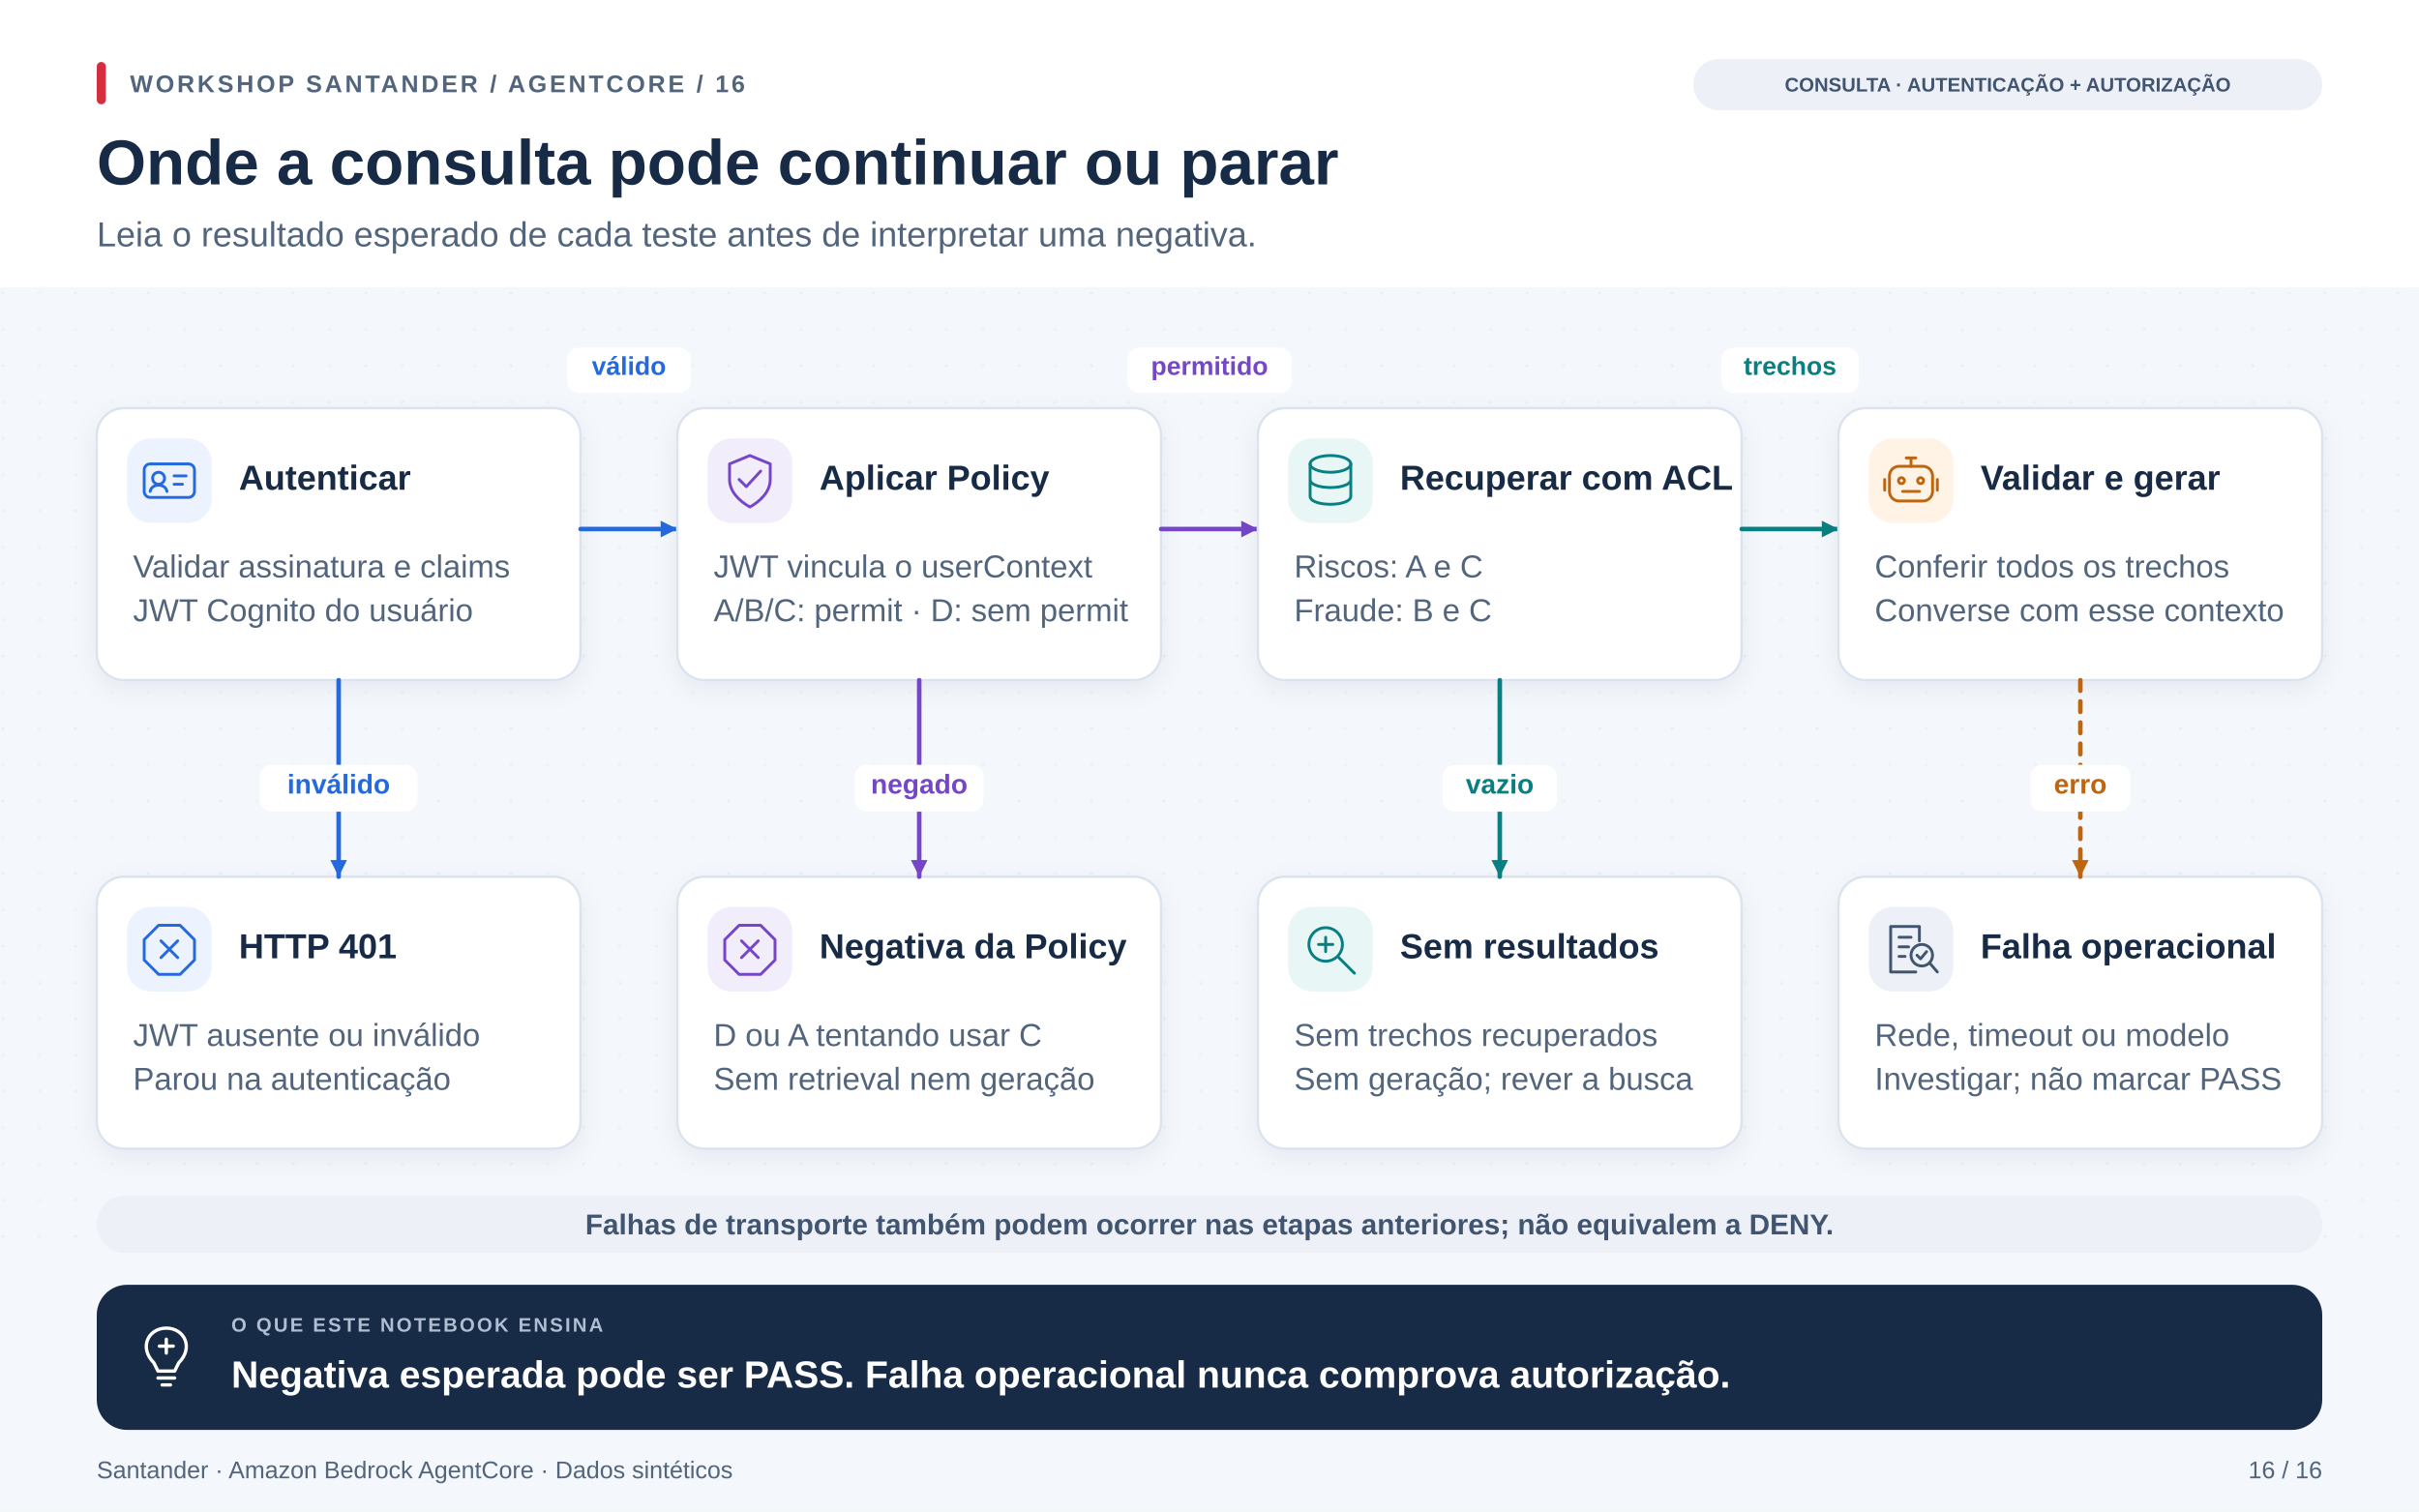
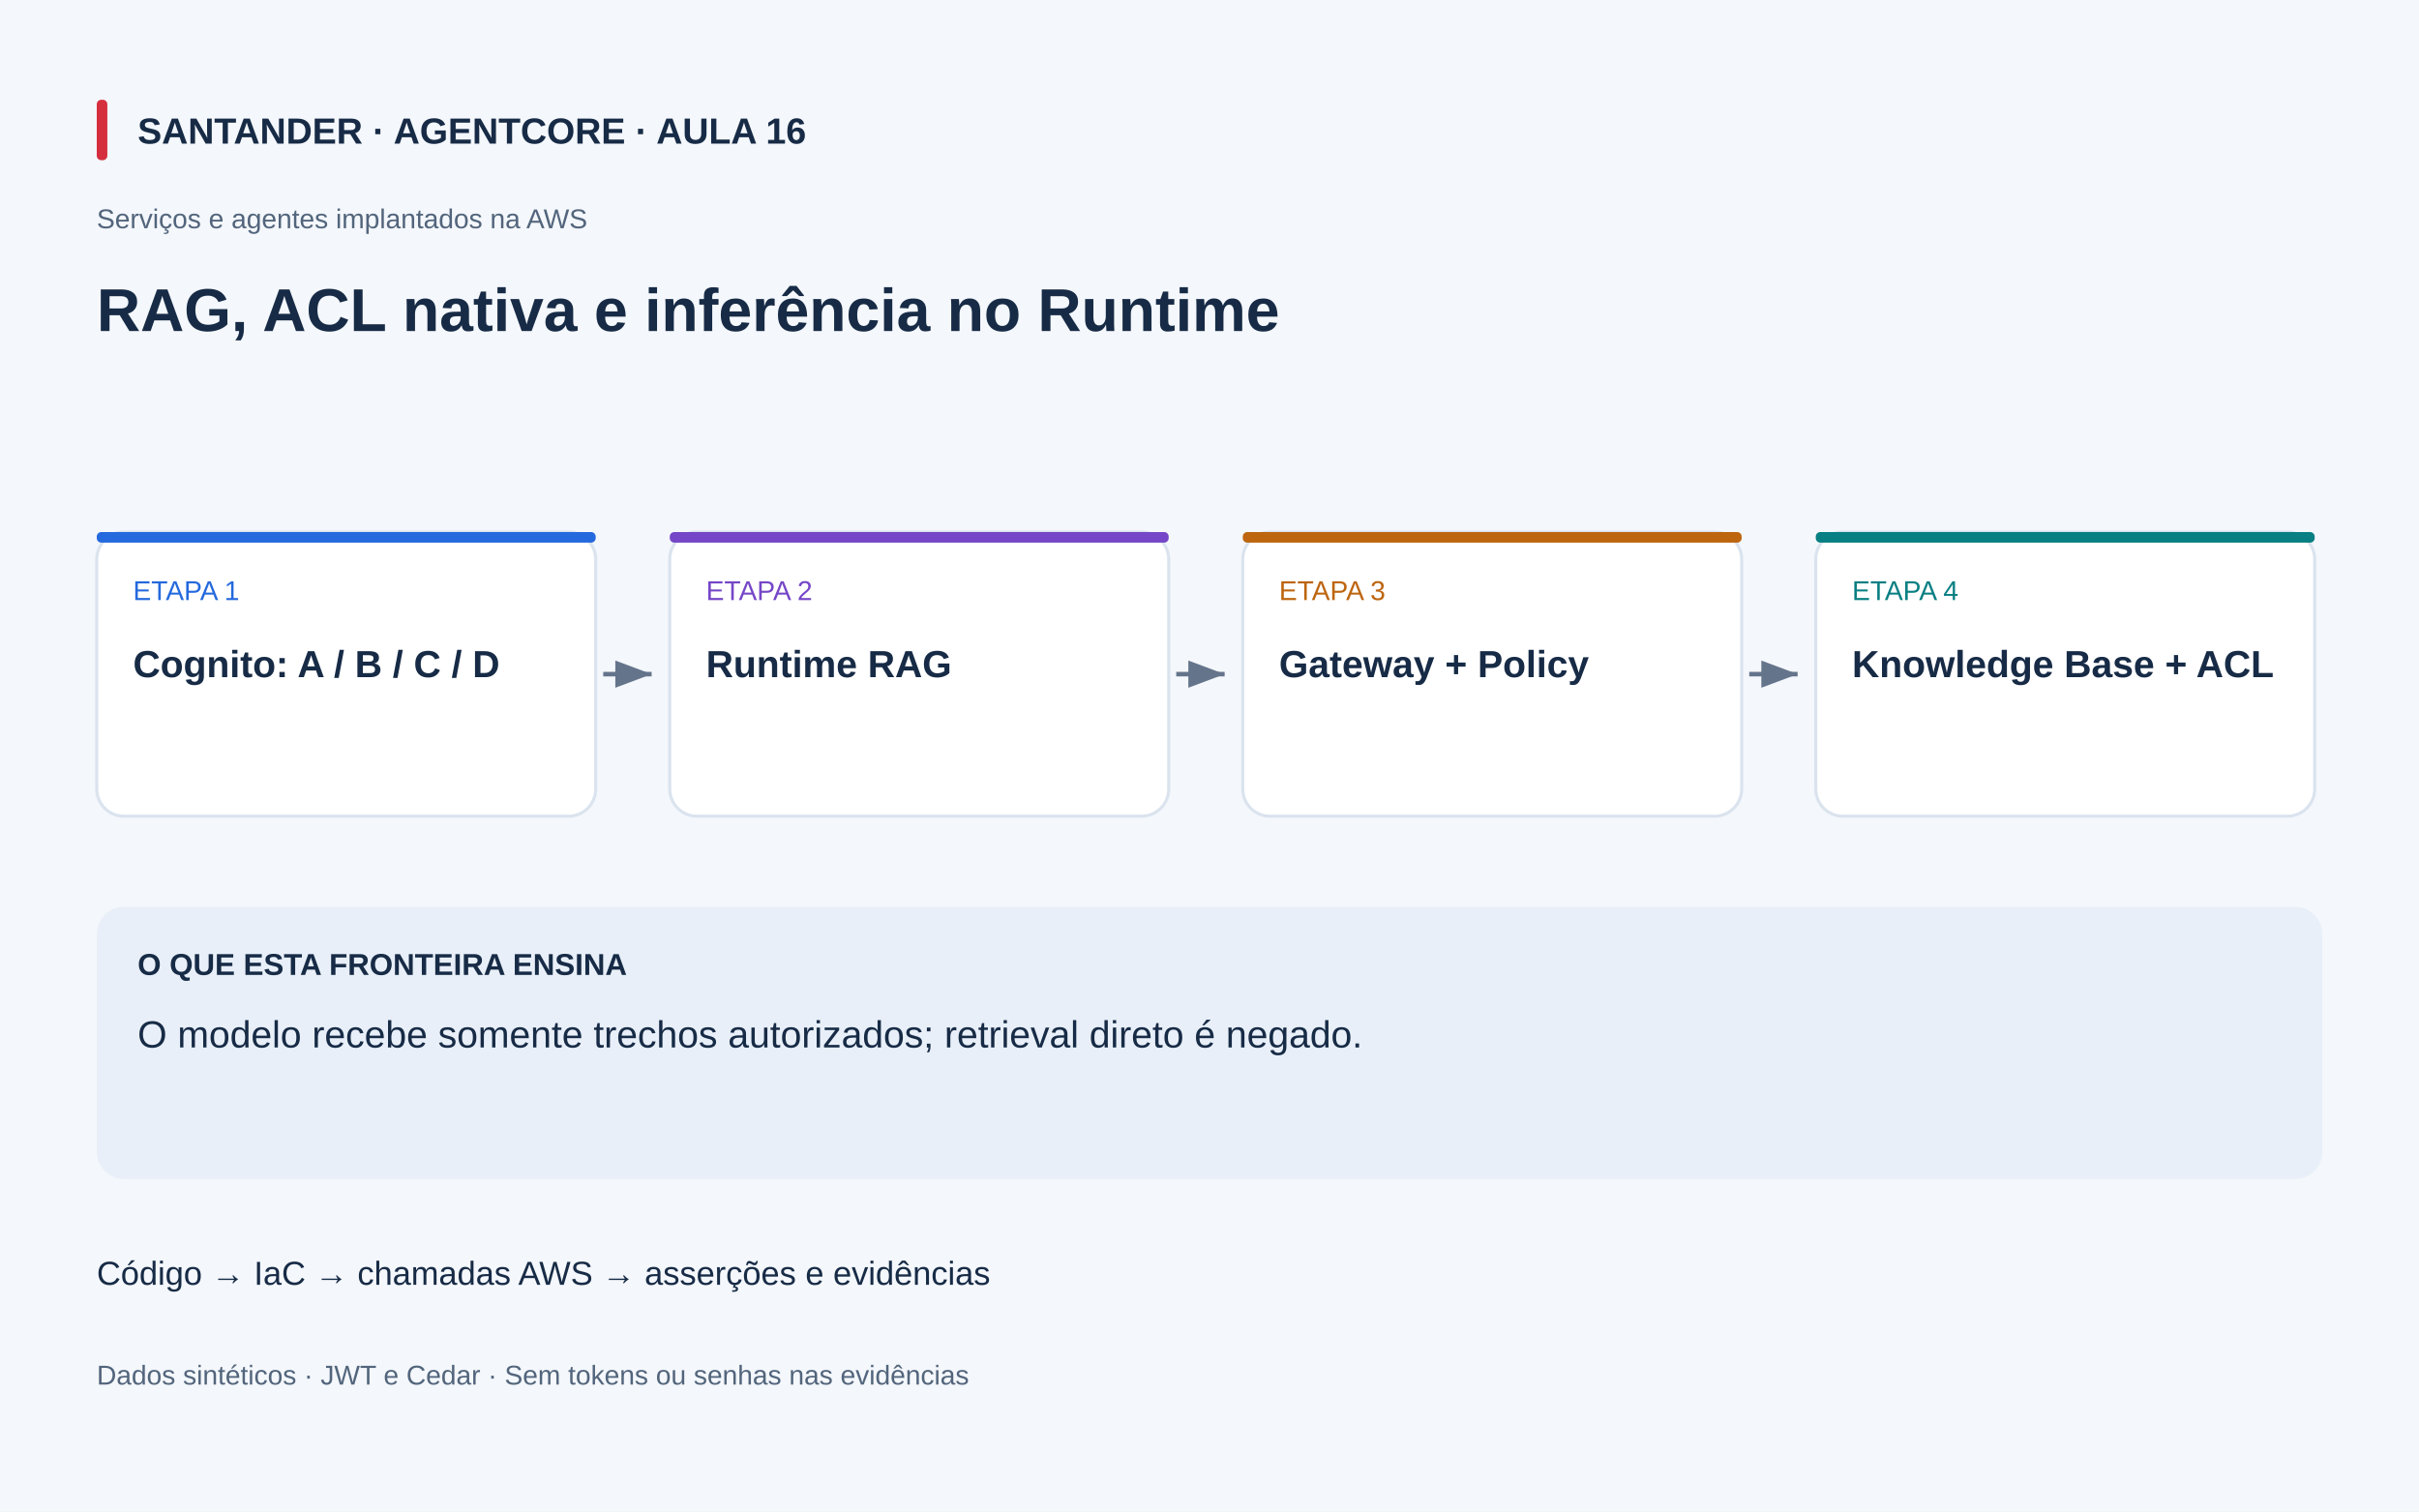
<svg xmlns="http://www.w3.org/2000/svg" width="1600" height="1000" viewBox="0 0 1600 1000" role="img" aria-labelledby="title desc">
+   <rect width="1600" height="1000" fill="#f4f7fb" />
  <defs>
-     <filter id="shadow" x="-20%" y="-20%" width="140%" height="150%">
-       <feDropShadow dx="0" dy="5" stdDeviation="8" flood-color="#172B46" flood-opacity=".06" />
-     </filter>
-     <pattern id="dots" width="24" height="24" patternUnits="userSpaceOnUse">
-       <circle cx="2" cy="2" r="1" fill="#DDE5EF" />
-     </pattern>
+     <marker id="arrow" markerWidth="10" markerHeight="10" refX="8" refY="3" orient="auto">
+       <path d="M0,0 L8,3 L0,6" fill="#64748b" />
+     </marker>
  </defs>
-   <rect x="0" y="0" width="1600" height="1000" rx="0" fill="#F4F7FB" />
-   <rect x="0" y="190" width="1600" height="650" fill="url(#dots)" opacity=".5" />
-   <rect x="0" y="0" width="1600" height="190" rx="0" fill="#FFFFFF" />
-   <rect x="64" y="41" width="6" height="28" rx="3" fill="#D52E3F" />
-   <text class="" x="86" y="61" fill="#52657C" font-family="Arial,Helvetica,sans-serif" font-size="16" font-weight="700" text-anchor="start" letter-spacing="1.8">
-     <tspan x="86" dy="0">WORKSHOP SANTANDER  /  AGENTCORE  /  16</tspan>
-   </text>
-   <text class="" x="64" y="122" fill="#172B46" font-family="Arial,Helvetica,sans-serif" font-size="42" font-weight="700" text-anchor="start">
-     <tspan x="64" dy="0">Onde a consulta pode continuar ou parar</tspan>
-   </text>
-   <text class="" x="64" y="163" fill="#52657C" font-family="Arial,Helvetica,sans-serif" font-size="23" font-weight="400" text-anchor="start">
-     <tspan x="64" dy="0">Leia o resultado esperado de cada teste antes de interpretar uma negativa.</tspan>
-   </text>
-   <rect x="1120" y="39" width="416" height="34" rx="17.0" fill="#EDF1F7" />
-   <text class="" x="1328.0" y="60.55" fill="#415571" font-family="Arial,Helvetica,sans-serif" font-size="13" font-weight="700" text-anchor="middle">
-     <tspan x="1328.0" dy="0">CONSULTA · AUTENTICAÇÃO + AUTORIZAÇÃO</tspan>
-   </text>
-   <rect x="64" y="850" width="1472" height="96" rx="20" fill="#172B46" />
-   <g transform="translate(88 875) scale(0.9166667)" fill="none" stroke="#FFFFFF" stroke-width="2.4" stroke-linecap="round" stroke-linejoin="round" aria-hidden="true">
-     <path d="M15 29c-11-11-4-25 9-25s20 14 9 25l-3 6H18zM18 40h12m-9 5h6M24 12v10m-5-5h10" />
+   <g font-family="Arial,Helvetica,sans-serif" fill="#172b46">
+     <rect x="64" y="66" width="7" height="40" rx="3" fill="#d52e3f" />
+     <text x="91" y="95" font-size="24" font-weight="700">SANTANDER · AGENTCORE · AULA 16</text>
+     <text x="64" y="151" font-size="18" fill="#52657c">Serviços e agentes implantados na AWS</text>
+     <text x="64" y="219" font-size="40" font-weight="700">RAG, ACL nativa e inferência no Runtime</text>
+     <rect x="64" y="352" width="330" height="188" rx="18" fill="white" stroke="#dae3ee" stroke-width="2" />
+     <rect x="64" y="352" width="330" height="7" rx="3" fill="#2469dd" />
+     <text x="88" y="397" font-size="18" fill="#2469dd">ETAPA 1</text>
+     <text x="88" y="448" font-size="25" font-weight="700">Cognito: A / B / C / D</text>
+     <path d="M399,446 H431" stroke="#64748b" stroke-width="3" marker-end="url(#arrow)" />
+     <rect x="443" y="352" width="330" height="188" rx="18" fill="white" stroke="#dae3ee" stroke-width="2" />
+     <rect x="443" y="352" width="330" height="7" rx="3" fill="#7546c7" />
+     <text x="467" y="397" font-size="18" fill="#7546c7">ETAPA 2</text>
+     <text x="467" y="448" font-size="25" font-weight="700">Runtime RAG</text>
+     <path d="M778,446 H810" stroke="#64748b" stroke-width="3" marker-end="url(#arrow)" />
+     <rect x="822" y="352" width="330" height="188" rx="18" fill="white" stroke="#dae3ee" stroke-width="2" />
+     <rect x="822" y="352" width="330" height="7" rx="3" fill="#bd650f" />
+     <text x="846" y="397" font-size="18" fill="#bd650f">ETAPA 3</text>
+     <text x="846" y="448" font-size="25" font-weight="700">Gateway + Policy</text>
+     <path d="M1157,446 H1189" stroke="#64748b" stroke-width="3" marker-end="url(#arrow)" />
+     <rect x="1201" y="352" width="330" height="188" rx="18" fill="white" stroke="#dae3ee" stroke-width="2" />
+     <rect x="1201" y="352" width="330" height="7" rx="3" fill="#087f82" />
+     <text x="1225" y="397" font-size="18" fill="#087f82">ETAPA 4</text>
+     <text x="1225" y="448" font-size="25" font-weight="700">Knowledge Base + ACL</text>
+     <rect x="64" y="600" width="1472" height="180" rx="18" fill="#e8eff8" />
+     <text x="91" y="645" font-size="20" font-weight="700">O QUE ESTA FRONTEIRA ENSINA</text>
+     <text x="91" y="693" font-size="25">O modelo recebe somente trechos autorizados; retrieval direto é negado.</text>
+     <text x="64" y="850" font-size="22">Código → IaC → chamadas AWS → asserções e evidências</text>
+     <text x="64" y="916" font-size="18" fill="#52657c">Dados sintéticos · JWT e Cedar · Sem tokens ou senhas nas evidências</text>
  </g>
-   <text class="" x="153" y="881" fill="#AFBED2" font-family="Arial,Helvetica,sans-serif" font-size="13" font-weight="700" text-anchor="start" letter-spacing="1.4">
-     <tspan x="153" dy="0">O QUE ESTE NOTEBOOK ENSINA</tspan>
-   </text>
-   <text class="" x="153" y="918" fill="#FFFFFF" font-family="Arial,Helvetica,sans-serif" font-size="25" font-weight="600" text-anchor="start">
-     <tspan x="153" dy="0">Negativa esperada pode ser PASS. Falha operacional nunca comprova autorização.</tspan>
-   </text>
-   <text class="" x="64" y="978" fill="#52657C" font-family="Arial,Helvetica,sans-serif" font-size="16" font-weight="400" text-anchor="start">
-     <tspan x="64" dy="0">Santander  ·  Amazon Bedrock AgentCore  ·  Dados sintéticos</tspan>
-   </text>
-   <text class="" x="1536" y="978" fill="#52657C" font-family="Arial,Helvetica,sans-serif" font-size="16" font-weight="400" text-anchor="end">
-     <tspan x="1536" dy="0">16 / 16</tspan>
-   </text>
-   <g class="node" data-x="64" data-y="270" data-w="320" data-h="180">
-     <rect x="64" y="270" width="320" height="180" rx="18" fill="#FFFFFF" stroke="#DAE3EE" stroke-width="1.6" filter="url(#shadow)" />
-     <rect x="84" y="290" width="56" height="56" rx="16" fill="#ECF3FF" />
-     <g transform="translate(93 299) scale(0.7916667)" fill="none" stroke="#2469DD" stroke-width="2.4" stroke-linecap="round" stroke-linejoin="round" aria-hidden="true">
-       <rect x="3" y="10" width="42" height="28" rx="5" />
-       <circle cx="15" cy="22" r="5" />
-       <path d="M8 33c1-7 13-7 14 0M28 20h10m-10 7h7" />
-     </g>
-     <text class="node-text" x="158" y="324" fill="#172B46" font-family="Arial,Helvetica,sans-serif" font-size="23" font-weight="700" text-anchor="start">
-       <tspan x="158" dy="0">Autenticar</tspan>
-     </text>
-     <text class="node-text" x="88" y="382" fill="#52657C" font-family="Arial,Helvetica,sans-serif" font-size="21" font-weight="400" text-anchor="start">
-       <tspan x="88" dy="0">Validar assinatura e claims</tspan>
-       <tspan x="88" dy="29.0">JWT Cognito do usuário</tspan>
-     </text>
-   </g>
-   <g class="node" data-x="64" data-y="580" data-w="320" data-h="180">
-     <rect x="64" y="580" width="320" height="180" rx="18" fill="#FFFFFF" stroke="#DAE3EE" stroke-width="1.6" filter="url(#shadow)" />
-     <rect x="84" y="600" width="56" height="56" rx="16" fill="#ECF3FF" />
-     <g transform="translate(93 609) scale(0.7916667)" fill="none" stroke="#2469DD" stroke-width="2.4" stroke-linecap="round" stroke-linejoin="round" aria-hidden="true">
-       <path d="M15 4h18l12 12v17L33 45H15L3 33V16zM17 17l14 14m0-14L17 31" />
-     </g>
-     <text class="node-text" x="158" y="634" fill="#172B46" font-family="Arial,Helvetica,sans-serif" font-size="23" font-weight="700" text-anchor="start">
-       <tspan x="158" dy="0">HTTP 401</tspan>
-     </text>
-     <text class="node-text" x="88" y="692" fill="#52657C" font-family="Arial,Helvetica,sans-serif" font-size="21" font-weight="400" text-anchor="start">
-       <tspan x="88" dy="0">JWT ausente ou inválido</tspan>
-       <tspan x="88" dy="29.0">Parou na autenticação</tspan>
-     </text>
-   </g>
-   <path d="M 224 450 L 224 580" stroke="#2469DD" fill="none" stroke-width="3" stroke-linejoin="round" stroke-linecap="round" />
-   <polygon points="224,580 218.5,569.0 229.5,569.0" fill="#2469DD" />
-   <rect x="171.84" y="506" width="104.32" height="31" rx="8" fill="#FFFFFF" />
-   <text class="" x="224" y="525" fill="#2469DD" font-family="Arial,Helvetica,sans-serif" font-size="18" font-weight="600" text-anchor="middle">
-     <tspan x="224" dy="0">inválido</tspan>
-   </text>
-   <path d="M 384 350 L 448 350" stroke="#2469DD" fill="none" stroke-width="3" stroke-linejoin="round" stroke-linecap="round" />
-   <polygon points="448,350 437.0,355.5 437.0,344.5" fill="#2469DD" />
-   <rect x="374.97" y="230" width="82.06" height="30" rx="8" fill="#FFFFFF" />
-   <text class="" x="416" y="248" fill="#2469DD" font-family="Arial,Helvetica,sans-serif" font-size="17" font-weight="600" text-anchor="middle">
-     <tspan x="416" dy="0">válido</tspan>
-   </text>
-   <g class="node" data-x="448" data-y="270" data-w="320" data-h="180">
-     <rect x="448" y="270" width="320" height="180" rx="18" fill="#FFFFFF" stroke="#DAE3EE" stroke-width="1.6" filter="url(#shadow)" />
-     <rect x="468" y="290" width="56" height="56" rx="16" fill="#F2EDFB" />
-     <g transform="translate(477 299) scale(0.7916667)" fill="none" stroke="#7546C7" stroke-width="2.4" stroke-linecap="round" stroke-linejoin="round" aria-hidden="true">
-       <path d="M24 3l17 7v13c0 10-8 18-17 23C15 41 7 33 7 23V10z" />
-       <path d="M15 23l6 6 12-13" />
-     </g>
-     <text class="node-text" x="542" y="324" fill="#172B46" font-family="Arial,Helvetica,sans-serif" font-size="23" font-weight="700" text-anchor="start">
-       <tspan x="542" dy="0">Aplicar Policy</tspan>
-     </text>
-     <text class="node-text" x="472" y="382" fill="#52657C" font-family="Arial,Helvetica,sans-serif" font-size="21" font-weight="400" text-anchor="start">
-       <tspan x="472" dy="0">JWT vincula o userContext</tspan>
-       <tspan x="472" dy="29.0">A/B/C: permit · D: sem permit</tspan>
-     </text>
-   </g>
-   <g class="node" data-x="448" data-y="580" data-w="320" data-h="180">
-     <rect x="448" y="580" width="320" height="180" rx="18" fill="#FFFFFF" stroke="#DAE3EE" stroke-width="1.6" filter="url(#shadow)" />
-     <rect x="468" y="600" width="56" height="56" rx="16" fill="#F2EDFB" />
-     <g transform="translate(477 609) scale(0.7916667)" fill="none" stroke="#7546C7" stroke-width="2.4" stroke-linecap="round" stroke-linejoin="round" aria-hidden="true">
-       <path d="M15 4h18l12 12v17L33 45H15L3 33V16zM17 17l14 14m0-14L17 31" />
-     </g>
-     <text class="node-text" x="542" y="634" fill="#172B46" font-family="Arial,Helvetica,sans-serif" font-size="23" font-weight="700" text-anchor="start">
-       <tspan x="542" dy="0">Negativa da Policy</tspan>
-     </text>
-     <text class="node-text" x="472" y="692" fill="#52657C" font-family="Arial,Helvetica,sans-serif" font-size="21" font-weight="400" text-anchor="start">
-       <tspan x="472" dy="0">D ou A tentando usar C</tspan>
-       <tspan x="472" dy="29.0">Sem retrieval nem geração</tspan>
-     </text>
-   </g>
-   <path d="M 608 450 L 608 580" stroke="#7546C7" fill="none" stroke-width="3" stroke-linejoin="round" stroke-linecap="round" />
-   <polygon points="608,580 602.5,569.0 613.5,569.0" fill="#7546C7" />
-   <rect x="565.38" y="506" width="85.24" height="31" rx="8" fill="#FFFFFF" />
-   <text class="" x="608" y="525" fill="#7546C7" font-family="Arial,Helvetica,sans-serif" font-size="18" font-weight="600" text-anchor="middle">
-     <tspan x="608" dy="0">negado</tspan>
-   </text>
-   <path d="M 768 350 L 832 350" stroke="#7546C7" fill="none" stroke-width="3" stroke-linejoin="round" stroke-linecap="round" />
-   <polygon points="832,350 821.0,355.5 821.0,344.5" fill="#7546C7" />
-   <rect x="745.455" y="230" width="109.09" height="30" rx="8" fill="#FFFFFF" />
-   <text class="" x="800" y="248" fill="#7546C7" font-family="Arial,Helvetica,sans-serif" font-size="17" font-weight="600" text-anchor="middle">
-     <tspan x="800" dy="0">permitido</tspan>
-   </text>
-   <g class="node" data-x="832" data-y="270" data-w="320" data-h="180">
-     <rect x="832" y="270" width="320" height="180" rx="18" fill="#FFFFFF" stroke="#DAE3EE" stroke-width="1.6" filter="url(#shadow)" />
-     <rect x="852" y="290" width="56" height="56" rx="16" fill="#E8F7F5" />
-     <g transform="translate(861 299) scale(0.7916667)" fill="none" stroke="#087F82" stroke-width="2.4" stroke-linecap="round" stroke-linejoin="round" aria-hidden="true">
-       <ellipse cx="24" cy="10" rx="17" ry="7" />
-       <path d="M7 10v27c0 9 34 9 34 0V10M7 23c0 9 34 9 34 0" />
-     </g>
-     <text class="node-text" x="926" y="324" fill="#172B46" font-family="Arial,Helvetica,sans-serif" font-size="23" font-weight="700" text-anchor="start">
-       <tspan x="926" dy="0">Recuperar com ACL</tspan>
-     </text>
-     <text class="node-text" x="856" y="382" fill="#52657C" font-family="Arial,Helvetica,sans-serif" font-size="21" font-weight="400" text-anchor="start">
-       <tspan x="856" dy="0">Riscos: A e C</tspan>
-       <tspan x="856" dy="29.0">Fraude: B e C</tspan>
-     </text>
-   </g>
-   <g class="node" data-x="832" data-y="580" data-w="320" data-h="180">
-     <rect x="832" y="580" width="320" height="180" rx="18" fill="#FFFFFF" stroke="#DAE3EE" stroke-width="1.6" filter="url(#shadow)" />
-     <rect x="852" y="600" width="56" height="56" rx="16" fill="#E8F7F5" />
-     <g transform="translate(861 609) scale(0.7916667)" fill="none" stroke="#087F82" stroke-width="2.4" stroke-linecap="round" stroke-linejoin="round" aria-hidden="true">
-       <circle cx="20" cy="20" r="14" />
-       <path d="M31 31l13 13M14 20h12m-6-6v12" />
-     </g>
-     <text class="node-text" x="926" y="634" fill="#172B46" font-family="Arial,Helvetica,sans-serif" font-size="23" font-weight="700" text-anchor="start">
-       <tspan x="926" dy="0">Sem resultados</tspan>
-     </text>
-     <text class="node-text" x="856" y="692" fill="#52657C" font-family="Arial,Helvetica,sans-serif" font-size="21" font-weight="400" text-anchor="start">
-       <tspan x="856" dy="0">Sem trechos recuperados</tspan>
-       <tspan x="856" dy="29.0">Sem geração; rever a busca</tspan>
-     </text>
-   </g>
-   <path d="M 992 450 L 992 580" stroke="#087F82" fill="none" stroke-width="3" stroke-linejoin="round" stroke-linecap="round" />
-   <polygon points="992,580 986.5,569.0 997.5,569.0" fill="#087F82" />
-   <rect x="954.15" y="506" width="75.7" height="31" rx="8" fill="#FFFFFF" />
-   <text class="" x="992" y="525" fill="#087F82" font-family="Arial,Helvetica,sans-serif" font-size="18" font-weight="600" text-anchor="middle">
-     <tspan x="992" dy="0">vazio</tspan>
-   </text>
-   <path d="M 1152 350 L 1216 350" stroke="#087F82" fill="none" stroke-width="3" stroke-linejoin="round" stroke-linecap="round" />
-   <polygon points="1216,350 1205.0,355.5 1205.0,344.5" fill="#087F82" />
-   <rect x="1138.465" y="230" width="91.07" height="30" rx="8" fill="#FFFFFF" />
-   <text class="" x="1184" y="248" fill="#087F82" font-family="Arial,Helvetica,sans-serif" font-size="17" font-weight="600" text-anchor="middle">
-     <tspan x="1184" dy="0">trechos</tspan>
-   </text>
-   <g class="node" data-x="1216" data-y="270" data-w="320" data-h="180">
-     <rect x="1216" y="270" width="320" height="180" rx="18" fill="#FFFFFF" stroke="#DAE3EE" stroke-width="1.6" filter="url(#shadow)" />
-     <rect x="1236" y="290" width="56" height="56" rx="16" fill="#FFF3E5" />
-     <g transform="translate(1245 299) scale(0.7916667)" fill="none" stroke="#BD650F" stroke-width="2.4" stroke-linecap="round" stroke-linejoin="round" aria-hidden="true">
-       <rect x="6" y="12" width="36" height="29" rx="8" />
-       <path d="M24 12V5m-4 0h8M2 23v9m44-9v9" />
-       <circle cx="16" cy="24" r="2.5" />
-       <circle cx="32" cy="24" r="2.5" />
-       <path d="M17 33h14" />
-     </g>
-     <text class="node-text" x="1310" y="324" fill="#172B46" font-family="Arial,Helvetica,sans-serif" font-size="23" font-weight="700" text-anchor="start">
-       <tspan x="1310" dy="0">Validar e gerar</tspan>
-     </text>
-     <text class="node-text" x="1240" y="382" fill="#52657C" font-family="Arial,Helvetica,sans-serif" font-size="21" font-weight="400" text-anchor="start">
-       <tspan x="1240" dy="0">Conferir todos os trechos</tspan>
-       <tspan x="1240" dy="29.0">Converse com esse contexto</tspan>
-     </text>
-   </g>
-   <g class="node" data-x="1216" data-y="580" data-w="320" data-h="180">
-     <rect x="1216" y="580" width="320" height="180" rx="18" fill="#FFFFFF" stroke="#DAE3EE" stroke-width="1.6" filter="url(#shadow)" />
-     <rect x="1236" y="600" width="56" height="56" rx="16" fill="#EDF1F7" />
-     <g transform="translate(1245 609) scale(0.7916667)" fill="none" stroke="#415571" stroke-width="2.4" stroke-linecap="round" stroke-linejoin="round" aria-hidden="true">
-       <path d="M28 43H7V5h24v12M14 14h10m-10 8h8m-8 8h5" />
-       <circle cx="33" cy="29" r="9" />
-       <path d="M40 36l6 7m-17-14 3 3 5-6" />
-     </g>
-     <text class="node-text" x="1310" y="634" fill="#172B46" font-family="Arial,Helvetica,sans-serif" font-size="23" font-weight="700" text-anchor="start">
-       <tspan x="1310" dy="0">Falha operacional</tspan>
-     </text>
-     <text class="node-text" x="1240" y="692" fill="#52657C" font-family="Arial,Helvetica,sans-serif" font-size="21" font-weight="400" text-anchor="start">
-       <tspan x="1240" dy="0">Rede, timeout ou modelo</tspan>
-       <tspan x="1240" dy="29.0">Investigar; não marcar PASS</tspan>
-     </text>
-   </g>
-   <path d="M 1376 450 L 1376 580" stroke="#BD650F" fill="none" stroke-width="3" stroke-linejoin="round" stroke-linecap="round" stroke-dasharray="7 7" />
-   <polygon points="1376,580 1370.5,569.0 1381.5,569.0" fill="#BD650F" />
-   <rect x="1342.92" y="506" width="66.16" height="31" rx="8" fill="#FFFFFF" />
-   <text class="" x="1376" y="525" fill="#BD650F" font-family="Arial,Helvetica,sans-serif" font-size="18" font-weight="600" text-anchor="middle">
-     <tspan x="1376" dy="0">erro</tspan>
-   </text>
-   <rect x="64" y="791" width="1472" height="38" rx="19.0" fill="#EDF1F7" />
-   <text class="" x="800.0" y="816.65" fill="#415571" font-family="Arial,Helvetica,sans-serif" font-size="19" font-weight="700" text-anchor="middle">
-     <tspan x="800.0" dy="0">Falhas de transporte também podem ocorrer nas etapas anteriores; não equivalem a DENY.</tspan>
-   </text>
</svg>
